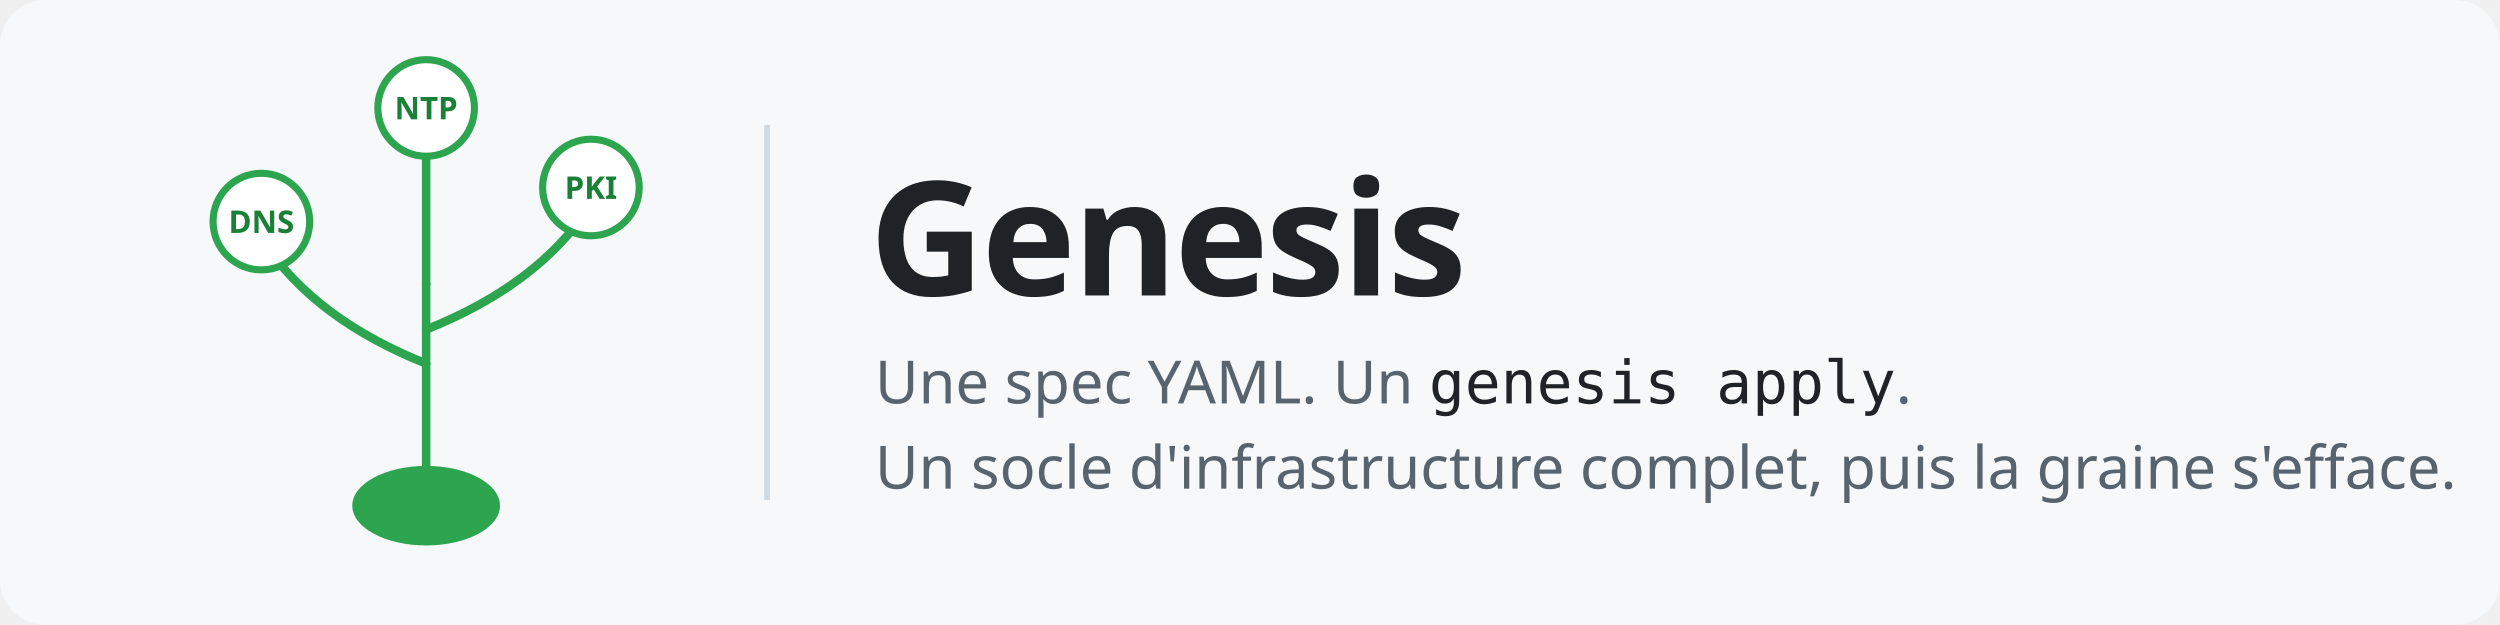
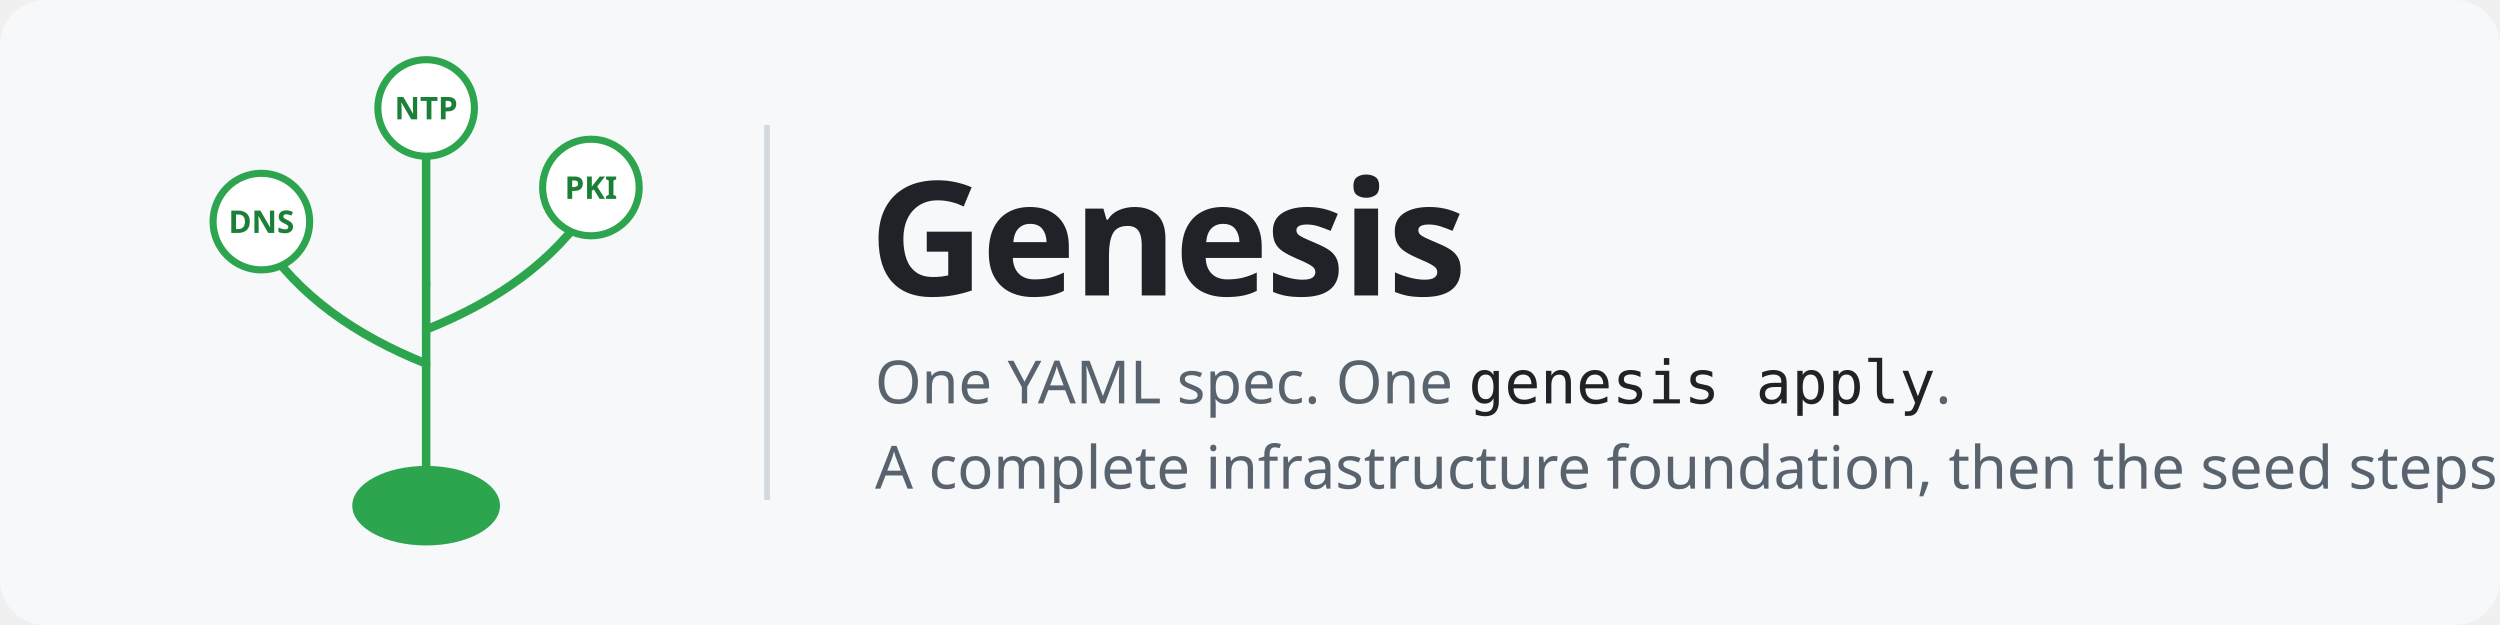
<svg xmlns="http://www.w3.org/2000/svg" viewBox="0 0 880 220" width="880" height="220" role="img" aria-labelledby="t d">
  <style>
    .bg { fill: #f6f8fa; }
    .ink { fill: #1f2328; }
    .muted { fill: #59636e; }
    .line { stroke: #d1d9e0; }
    .seed { fill: #2da44e; }
    .stem { stroke: #2da44e; }
    .node { fill: #ffffff; stroke: #2da44e; }
    .node-text { fill: #1a7f37; }
    @media (prefers-color-scheme: dark) {
      .bg { fill: #0d1117; }
      .ink { fill: #f0f6fc; }
      .muted { fill: #9198a1; }
      .line { stroke: #3d444d; }
      .seed { fill: #3fb950; }
      .stem { stroke: #3fb950; }
      .node { fill: #0d1117; stroke: #3fb950; }
      .node-text { fill: #56d364; }
    }
    text { font-family: -apple-system, BlinkMacSystemFont, "Segoe UI", "Noto Sans", Helvetica, Arial, sans-serif; }
  </style>
  <rect class="bg" width="880" height="220" rx="16" />
  <g stroke-width="3" fill="none" stroke-linecap="round" class="stem">
    <path d="M150 170 C150 140 150 120 150 100" />
    <path d="M150 128 C125 118 105 104 92 84" />
    <path d="M150 116 C175 106 195 92 208 72" />
    <path d="M150 100 C150 82 150 64 150 48" />
  </g>
  <ellipse class="seed" cx="150" cy="178" rx="26" ry="14" />
  <g stroke-width="2.5">
    <circle class="node" cx="92" cy="78" r="17" />
    <circle class="node" cx="208" cy="66" r="17" />
    <circle class="node" cx="150" cy="38" r="17" />
  </g>
  <g class="node-text" font-size="11" font-weight="700" text-anchor="middle">
    <text x="92" y="82">DNS</text>
    <text x="208" y="70">PKI</text>
    <text x="150" y="42">NTP</text>
  </g>
  <line class="line" x1="270" y1="44" x2="270" y2="176" stroke-width="2" />
  <text class="ink" x="306" y="104" font-size="56" font-weight="700" letter-spacing="-1">Genesis</text>
-   <text class="muted" x="308" y="142" font-size="21">Une spec YAML. Un <tspan font-family="ui-monospace, SFMono-Regular, Menlo, monospace" class="ink">genesis apply</tspan>.</text>
-   <text class="muted" x="308" y="172" font-size="21">Un socle d'infrastructure complet, puis la graine s'efface.</text>
+   <text class="muted" x="308" y="142" font-size="21">One YAML spec. One <tspan font-family="ui-monospace, SFMono-Regular, Menlo, monospace" class="ink">genesis apply</tspan>.</text>
+   <text class="muted" x="308" y="172" font-size="21">A complete infrastructure foundation, then the seed steps aside.</text>
</svg>
